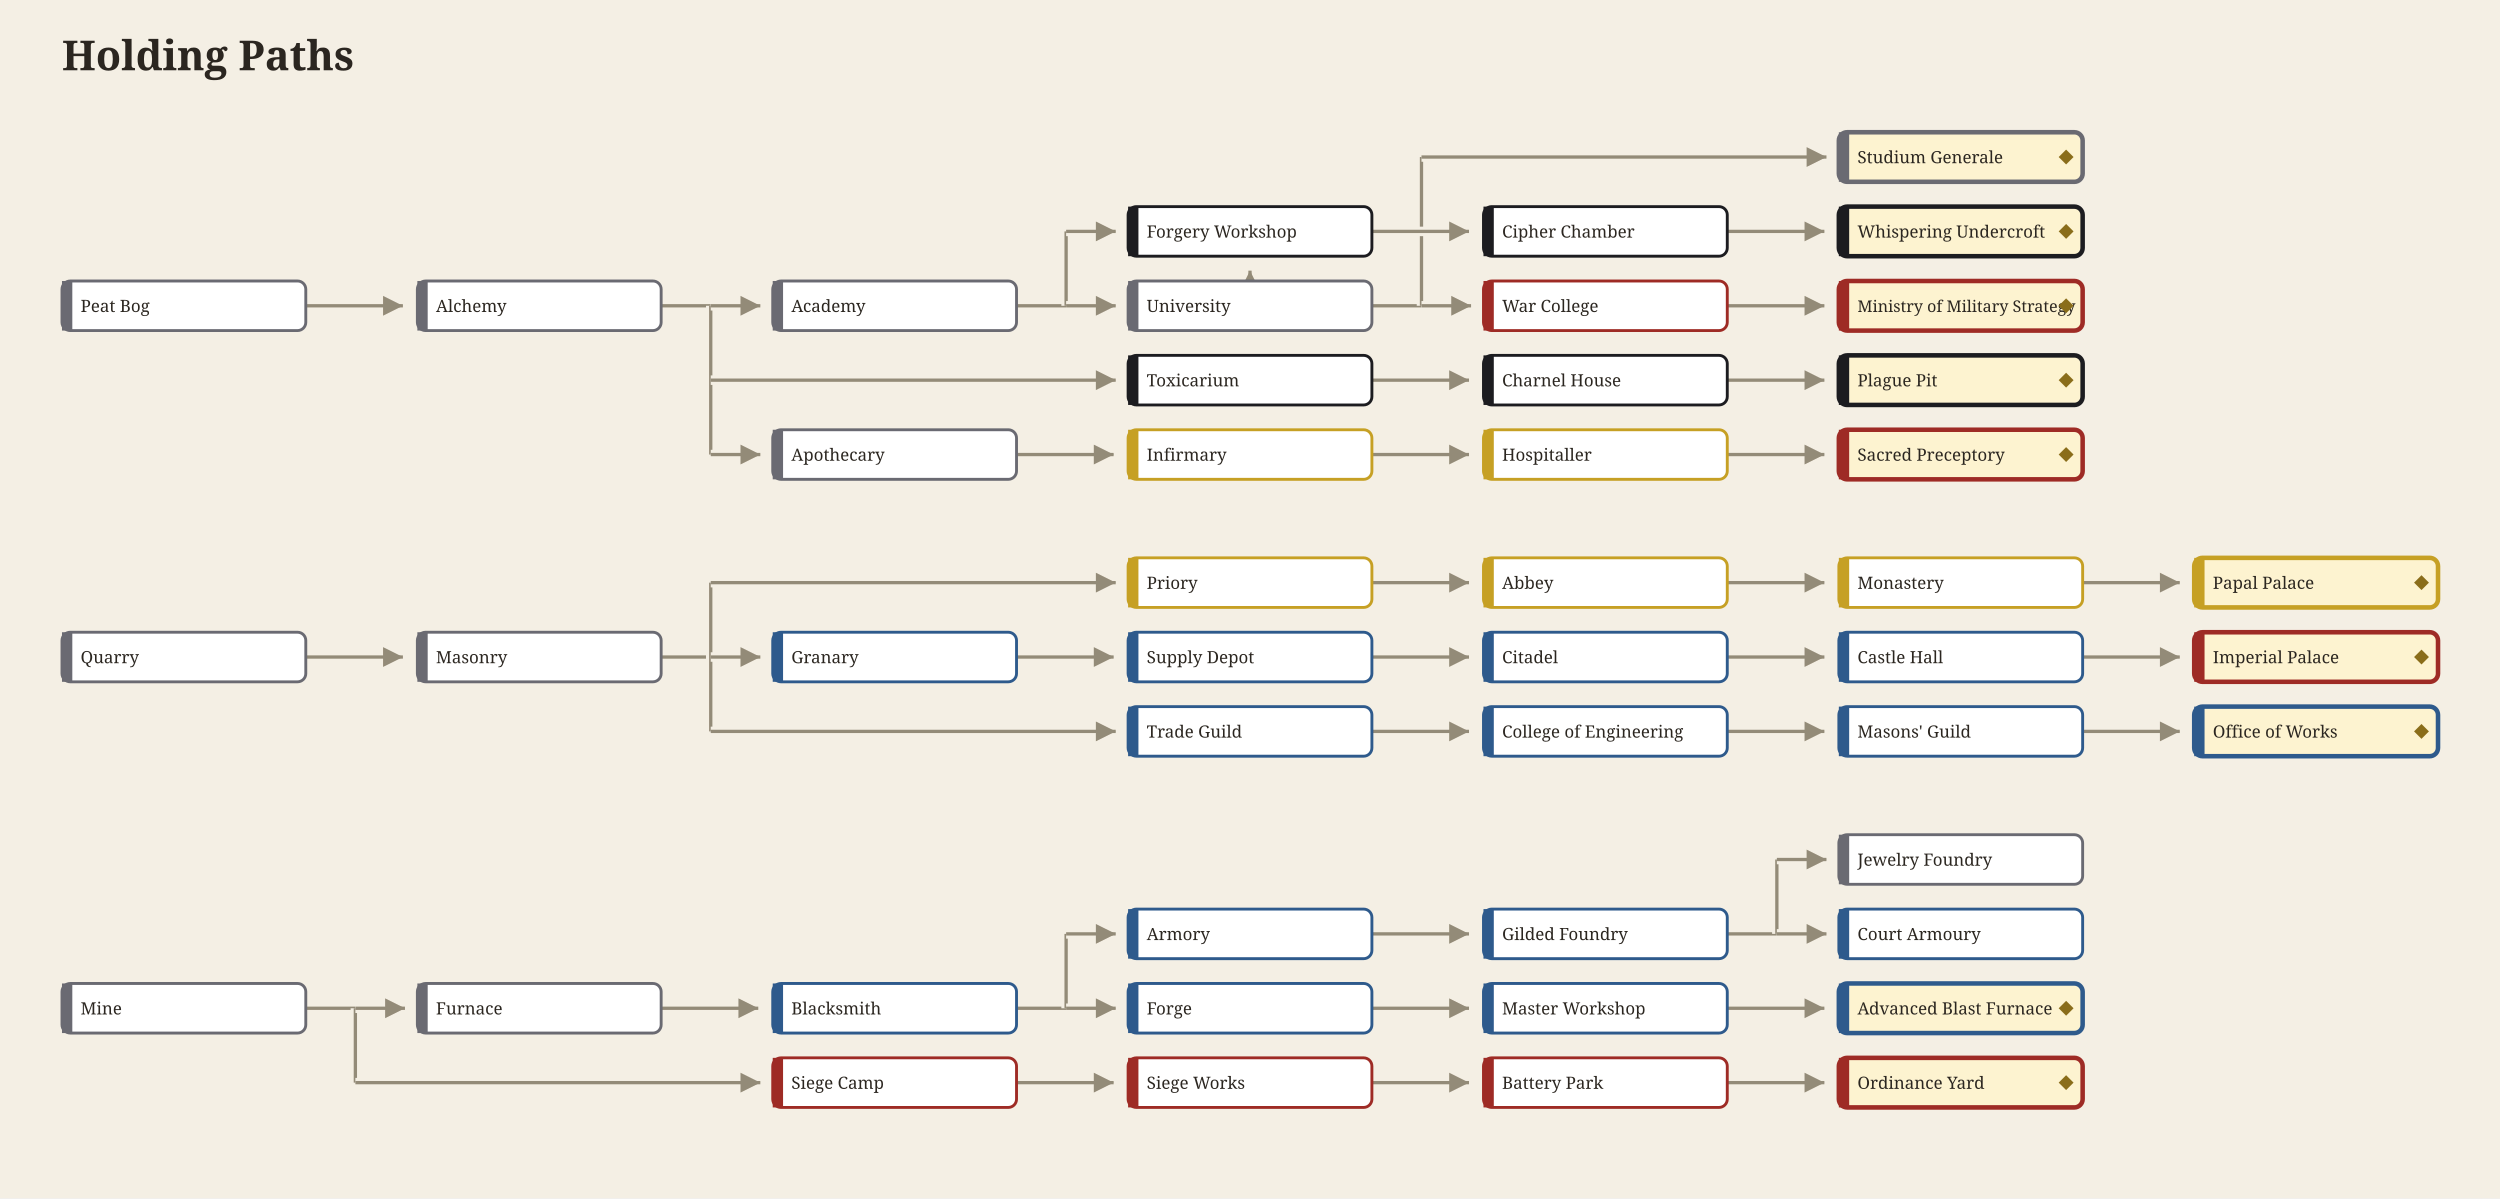
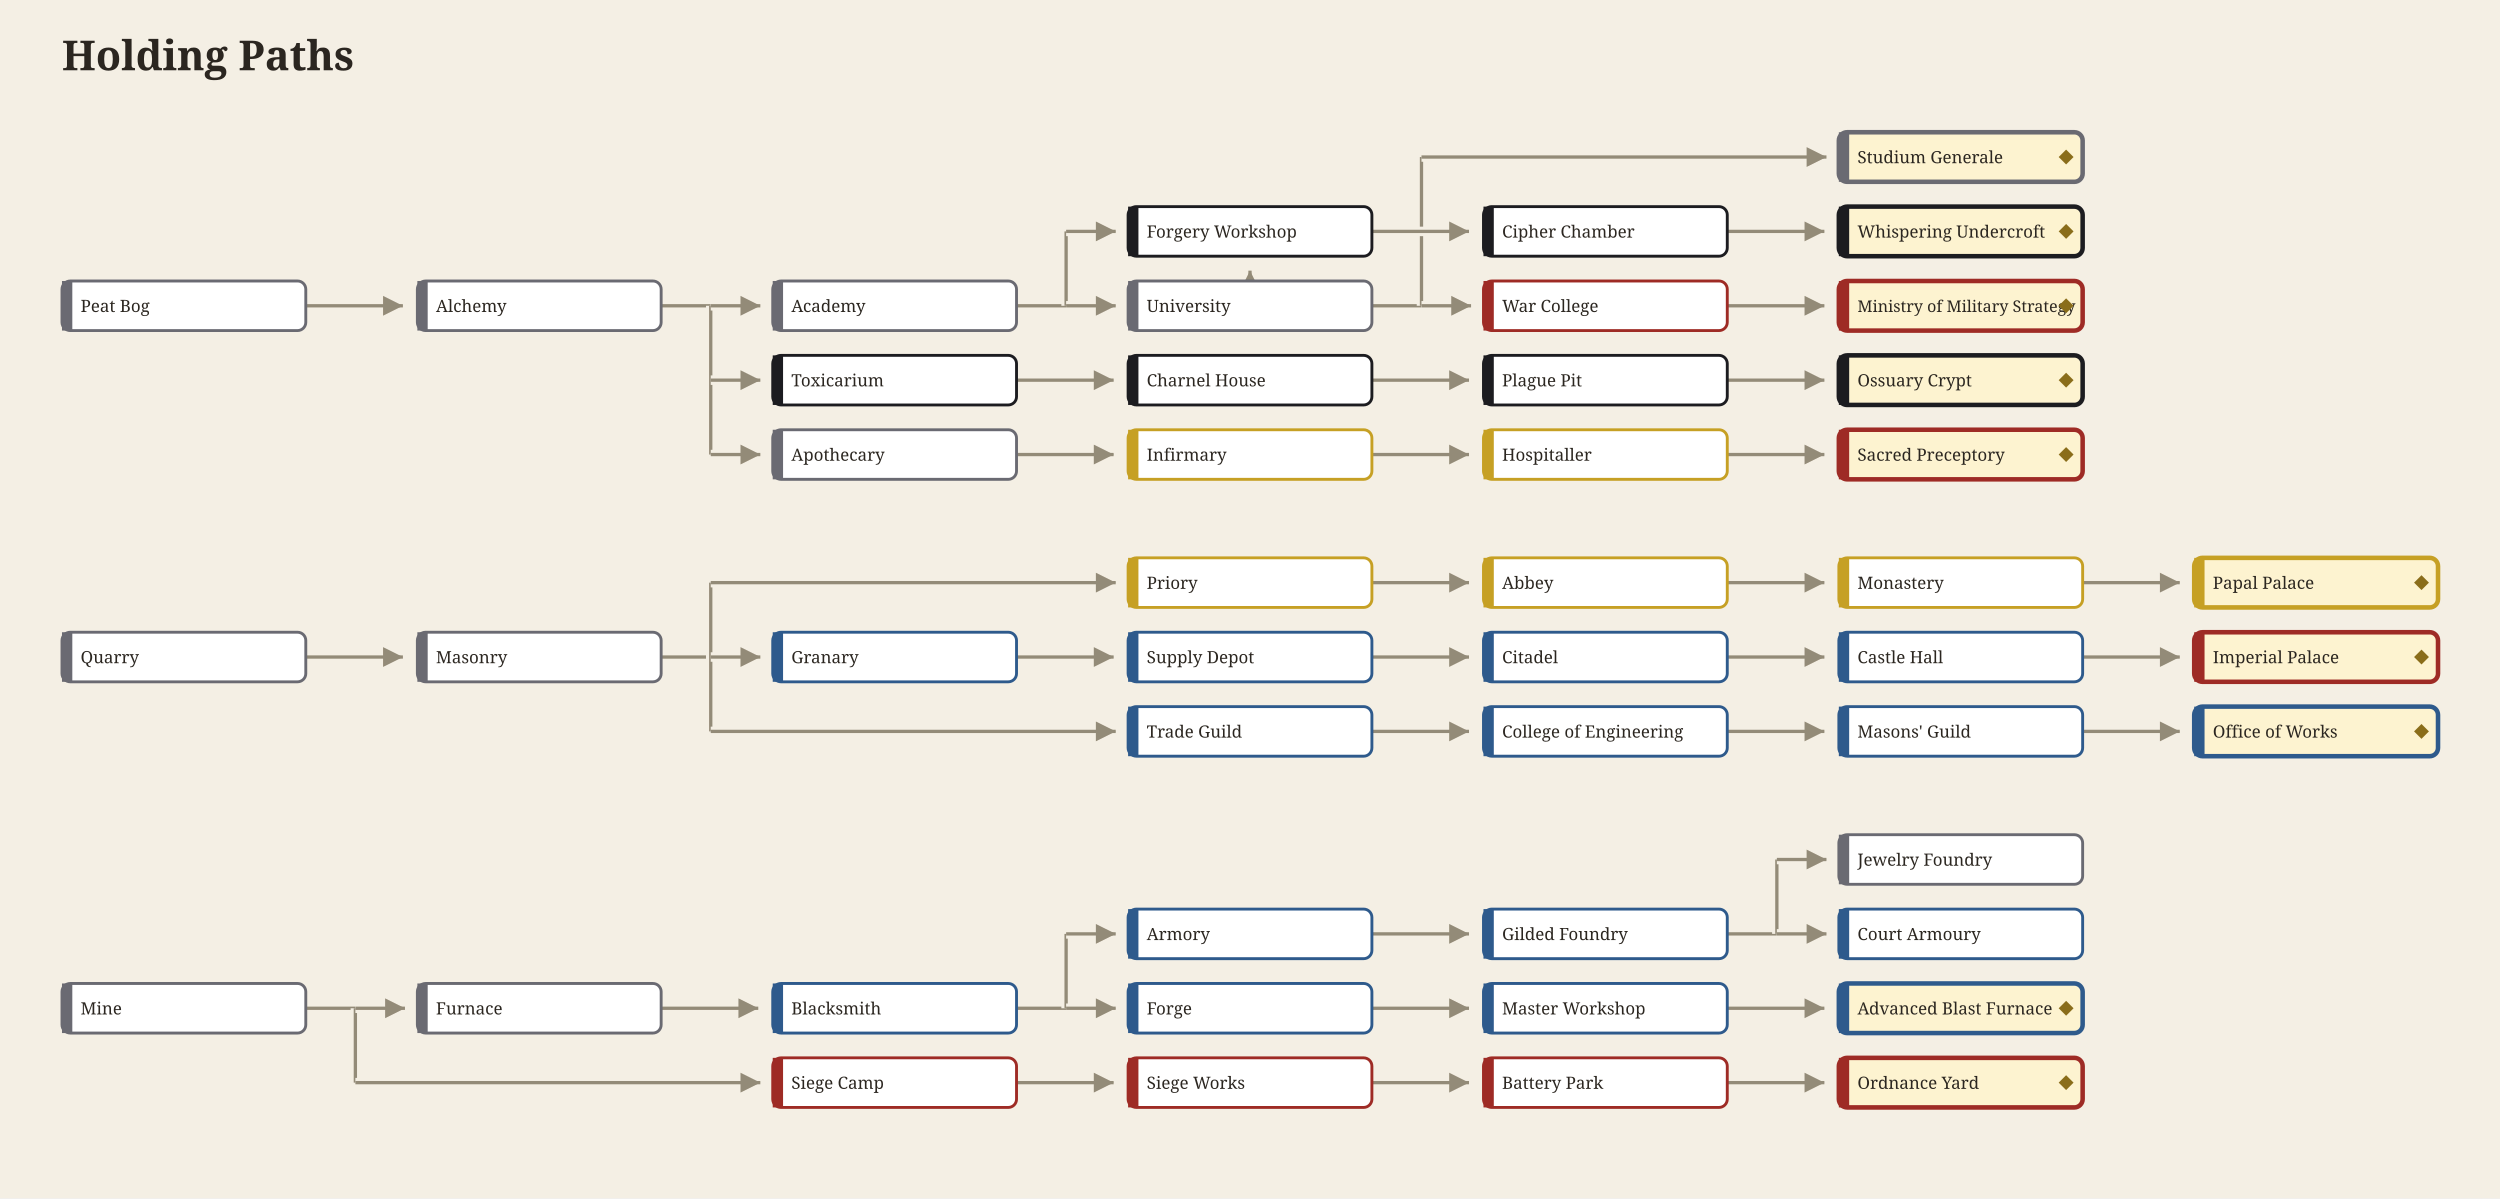
<svg xmlns="http://www.w3.org/2000/svg" width="1210" height="580" viewBox="0 0 1210 580" font-family="Georgia, serif">
  <rect width="1210" height="580" fill="#f4efe4" />
  <defs>
    <marker id="arw-2E5A8C" markerWidth="7" markerHeight="7" refX="6" refY="3" orient="auto">
      <path d="M0,0 L6,3 L0,6 Z" fill="#2E5A8C" />
    </marker>
    <marker id="arw-9E2B25" markerWidth="7" markerHeight="7" refX="6" refY="3" orient="auto">
      <path d="M0,0 L6,3 L0,6 Z" fill="#9E2B25" />
    </marker>
    <marker id="arw-1c9c8c" markerWidth="7" markerHeight="7" refX="6" refY="3" orient="auto">
      <path d="M0,0 L6,3 L0,6 Z" fill="#1c9c8c" />
    </marker>
    <marker id="arw-C6A024" markerWidth="7" markerHeight="7" refX="6" refY="3" orient="auto">
      <path d="M0,0 L6,3 L0,6 Z" fill="#C6A024" />
    </marker>
    <marker id="arw-6A3D8F" markerWidth="7" markerHeight="7" refX="6" refY="3" orient="auto">
      <path d="M0,0 L6,3 L0,6 Z" fill="#6A3D8F" />
    </marker>
    <marker id="arw-CC6A1A" markerWidth="7" markerHeight="7" refX="6" refY="3" orient="auto">
      <path d="M0,0 L6,3 L0,6 Z" fill="#CC6A1A" />
    </marker>
    <marker id="arw-3a7d3a" markerWidth="7" markerHeight="7" refX="6" refY="3" orient="auto">
      <path d="M0,0 L6,3 L0,6 Z" fill="#3a7d3a" />
    </marker>
    <marker id="arw-b5347a" markerWidth="7" markerHeight="7" refX="6" refY="3" orient="auto">
      <path d="M0,0 L6,3 L0,6 Z" fill="#b5347a" />
    </marker>
    <marker id="arw-2b6f9e" markerWidth="7" markerHeight="7" refX="6" refY="3" orient="auto">
      <path d="M0,0 L6,3 L0,6 Z" fill="#2b6f9e" />
    </marker>
    <marker id="arw-8a6d1a" markerWidth="7" markerHeight="7" refX="6" refY="3" orient="auto">
      <path d="M0,0 L6,3 L0,6 Z" fill="#8a6d1a" />
    </marker>
    <marker id="arw-5f5647" markerWidth="7" markerHeight="7" refX="6" refY="3" orient="auto">
      <path d="M0,0 L6,3 L0,6 Z" fill="#5f5647" />
    </marker>
    <marker id="arw-7a2ea0" markerWidth="7" markerHeight="7" refX="6" refY="3" orient="auto">
      <path d="M0,0 L6,3 L0,6 Z" fill="#7a2ea0" />
    </marker>
    <marker id="arw-0f8a7e" markerWidth="7" markerHeight="7" refX="6" refY="3" orient="auto">
      <path d="M0,0 L6,3 L0,6 Z" fill="#0f8a7e" />
    </marker>
    <marker id="arw-a83232" markerWidth="7" markerHeight="7" refX="6" refY="3" orient="auto">
      <path d="M0,0 L6,3 L0,6 Z" fill="#a83232" />
    </marker>
    <marker id="arw-8f8672" markerWidth="7" markerHeight="7" refX="6" refY="3" orient="auto">
      <path d="M0,0 L6,3 L0,6 Z" fill="#8f8672" />
    </marker>
  </defs>
  <text x="30" y="34" font-size="20" font-weight="bold" fill="#2b2620">Holding Paths</text>
  <path d="M148,148 L195,148" fill="none" stroke="#f4efe4" stroke-width="4.6" opacity="1" />
  <path d="M148,148 L195,148" fill="none" stroke="#8f8672" stroke-width="1.6" opacity="0.95" marker-end="url(#arw-8f8672)" />
  <path d="M320,148 L344,148" fill="none" stroke="#f4efe4" stroke-width="4.6" opacity="1" />
  <path d="M320,148 L344,148" fill="none" stroke="#8f8672" stroke-width="1.6" opacity="0.95" />
  <path d="M344,148 L344,220" fill="none" stroke="#f4efe4" stroke-width="4.6" opacity="1" />
  <path d="M344,148 L344,220" fill="none" stroke="#8f8672" stroke-width="1.6" opacity="0.95" />
  <path d="M344,148 L368,148" fill="none" stroke="#f4efe4" stroke-width="4.6" opacity="1" />
  <path d="M344,148 L368,148" fill="none" stroke="#8f8672" stroke-width="1.6" opacity="0.95" marker-end="url(#arw-8f8672)" />
  <path d="M344,220 L368,220" fill="none" stroke="#f4efe4" stroke-width="4.6" opacity="1" />
  <path d="M344,220 L368,220" fill="none" stroke="#8f8672" stroke-width="1.6" opacity="0.95" marker-end="url(#arw-8f8672)" />
-   <path d="M344,184 L540,184" fill="none" stroke="#f4efe4" stroke-width="4.6" opacity="1" />
-   <path d="M344,184 L540,184" fill="none" stroke="#8f8672" stroke-width="1.6" opacity="0.95" marker-end="url(#arw-8f8672)" />
+   <path d="M344,184 L368,184" fill="none" stroke="#f4efe4" stroke-width="4.6" opacity="1" />
+   <path d="M344,184 L368,184" fill="none" stroke="#8f8672" stroke-width="1.6" opacity="0.95" marker-end="url(#arw-8f8672)" />
  <path d="M492,148 L516,148" fill="none" stroke="#f4efe4" stroke-width="4.6" opacity="1" />
  <path d="M492,148 L516,148" fill="none" stroke="#8f8672" stroke-width="1.6" opacity="0.95" />
  <path d="M516,112 L516,148" fill="none" stroke="#f4efe4" stroke-width="4.6" opacity="1" />
  <path d="M516,112 L516,148" fill="none" stroke="#8f8672" stroke-width="1.6" opacity="0.95" />
  <path d="M516,148 L540,148" fill="none" stroke="#f4efe4" stroke-width="4.6" opacity="1" />
  <path d="M516,148 L540,148" fill="none" stroke="#8f8672" stroke-width="1.6" opacity="0.95" marker-end="url(#arw-8f8672)" />
  <path d="M516,112 L540,112" fill="none" stroke="#f4efe4" stroke-width="4.6" opacity="1" />
  <path d="M516,112 L540,112" fill="none" stroke="#8f8672" stroke-width="1.6" opacity="0.95" marker-end="url(#arw-8f8672)" />
+   <path d="M492,184 L539,184" fill="none" stroke="#f4efe4" stroke-width="4.6" opacity="1" />
+   <path d="M492,184 L539,184" fill="none" stroke="#8f8672" stroke-width="1.6" opacity="0.95" marker-end="url(#arw-8f8672)" />
  <path d="M492,220 L539,220" fill="none" stroke="#f4efe4" stroke-width="4.6" opacity="1" />
  <path d="M492,220 L539,220" fill="none" stroke="#8f8672" stroke-width="1.6" opacity="0.95" marker-end="url(#arw-8f8672)" />
  <path d="M664,148 L688,148" fill="none" stroke="#f4efe4" stroke-width="4.6" opacity="1" />
  <path d="M664,148 L688,148" fill="none" stroke="#8f8672" stroke-width="1.6" opacity="0.95" />
  <path d="M688,76 L688,148" fill="none" stroke="#f4efe4" stroke-width="4.6" opacity="1" />
  <path d="M688,76 L688,148" fill="none" stroke="#8f8672" stroke-width="1.6" opacity="0.95" />
  <path d="M688,148 L712,148" fill="none" stroke="#f4efe4" stroke-width="4.6" opacity="1" />
  <path d="M688,148 L712,148" fill="none" stroke="#8f8672" stroke-width="1.6" opacity="0.95" marker-end="url(#arw-8f8672)" />
  <path d="M688,76 L884,76" fill="none" stroke="#f4efe4" stroke-width="4.6" opacity="1" />
  <path d="M688,76 L884,76" fill="none" stroke="#8f8672" stroke-width="1.6" opacity="0.95" marker-end="url(#arw-8f8672)" />
  <path d="M664,184 L711,184" fill="none" stroke="#f4efe4" stroke-width="4.6" opacity="1" />
  <path d="M664,184 L711,184" fill="none" stroke="#8f8672" stroke-width="1.6" opacity="0.95" marker-end="url(#arw-8f8672)" />
  <path d="M664,220 L711,220" fill="none" stroke="#f4efe4" stroke-width="4.6" opacity="1" />
  <path d="M664,220 L711,220" fill="none" stroke="#8f8672" stroke-width="1.6" opacity="0.95" marker-end="url(#arw-8f8672)" />
  <path d="M664,112 L711,112" fill="none" stroke="#f4efe4" stroke-width="4.6" opacity="1" />
  <path d="M664,112 L711,112" fill="none" stroke="#8f8672" stroke-width="1.6" opacity="0.95" marker-end="url(#arw-8f8672)" />
  <path d="M836,148 L883,148" fill="none" stroke="#f4efe4" stroke-width="4.6" opacity="1" />
  <path d="M836,148 L883,148" fill="none" stroke="#8f8672" stroke-width="1.6" opacity="0.95" marker-end="url(#arw-8f8672)" />
  <path d="M836,184 L883,184" fill="none" stroke="#f4efe4" stroke-width="4.6" opacity="1" />
  <path d="M836,184 L883,184" fill="none" stroke="#8f8672" stroke-width="1.6" opacity="0.95" marker-end="url(#arw-8f8672)" />
  <path d="M836,220 L883,220" fill="none" stroke="#f4efe4" stroke-width="4.6" opacity="1" />
  <path d="M836,220 L883,220" fill="none" stroke="#8f8672" stroke-width="1.6" opacity="0.95" marker-end="url(#arw-8f8672)" />
  <path d="M836,112 L883,112" fill="none" stroke="#f4efe4" stroke-width="4.6" opacity="1" />
  <path d="M836,112 L883,112" fill="none" stroke="#8f8672" stroke-width="1.6" opacity="0.95" marker-end="url(#arw-8f8672)" />
  <path d="M605,136 L605,131" fill="none" stroke="#f4efe4" stroke-width="4.6" opacity="1" />
  <path d="M605,136 L605,131" fill="none" stroke="#8f8672" stroke-width="1.6" opacity="0.95" marker-end="url(#arw-8f8672)" />
  <rect x="30" y="136" width="118" height="24" rx="4" fill="#ffffff" stroke="#6a6a72" stroke-width="1.4" />
  <rect x="30" y="136" width="5" height="24" fill="#6a6a72" />
  <text x="39" y="151" font-size="8.2" fill="#2b2620">Peat Bog</text>
  <rect x="202" y="136" width="118" height="24" rx="4" fill="#ffffff" stroke="#6a6a72" stroke-width="1.4" />
  <rect x="202" y="136" width="5" height="24" fill="#6a6a72" />
  <text x="211" y="151" font-size="8.2" fill="#2b2620">Alchemy</text>
  <rect x="374" y="136" width="118" height="24" rx="4" fill="#ffffff" stroke="#6a6a72" stroke-width="1.4" />
  <rect x="374" y="136" width="5" height="24" fill="#6a6a72" />
  <text x="383" y="151" font-size="8.2" fill="#2b2620">Academy</text>
+   <rect x="374" y="172" width="118" height="24" rx="4" fill="#ffffff" stroke="#1c1c20" stroke-width="1.4" />
+   <rect x="374" y="172" width="5" height="24" fill="#1c1c20" />
+   <text x="383" y="187" font-size="8.2" fill="#2b2620">Toxicarium</text>
  <rect x="374" y="208" width="118" height="24" rx="4" fill="#ffffff" stroke="#6a6a72" stroke-width="1.4" />
  <rect x="374" y="208" width="5" height="24" fill="#6a6a72" />
  <text x="383" y="223" font-size="8.2" fill="#2b2620">Apothecary</text>
  <rect x="546" y="136" width="118" height="24" rx="4" fill="#ffffff" stroke="#6a6a72" stroke-width="1.4" />
  <rect x="546" y="136" width="5" height="24" fill="#6a6a72" />
  <text x="555" y="151" font-size="8.2" fill="#2b2620">University</text>
  <rect x="546" y="172" width="118" height="24" rx="4" fill="#ffffff" stroke="#1c1c20" stroke-width="1.4" />
  <rect x="546" y="172" width="5" height="24" fill="#1c1c20" />
-   <text x="555" y="187" font-size="8.2" fill="#2b2620">Toxicarium</text>
+   <text x="555" y="187" font-size="8.2" fill="#2b2620">Charnel House</text>
  <rect x="546" y="208" width="118" height="24" rx="4" fill="#ffffff" stroke="#C6A024" stroke-width="1.4" />
  <rect x="546" y="208" width="5" height="24" fill="#C6A024" />
  <text x="555" y="223" font-size="8.2" fill="#2b2620">Infirmary</text>
  <rect x="546" y="100" width="118" height="24" rx="4" fill="#ffffff" stroke="#1c1c20" stroke-width="1.4" />
  <rect x="546" y="100" width="5" height="24" fill="#1c1c20" />
  <text x="555" y="115" font-size="8.2" fill="#2b2620">Forgery Workshop</text>
  <rect x="718" y="136" width="118" height="24" rx="4" fill="#ffffff" stroke="#9E2B25" stroke-width="1.4" />
  <rect x="718" y="136" width="5" height="24" fill="#9E2B25" />
  <text x="727" y="151" font-size="8.2" fill="#2b2620">War College</text>
  <rect x="718" y="172" width="118" height="24" rx="4" fill="#ffffff" stroke="#1c1c20" stroke-width="1.4" />
  <rect x="718" y="172" width="5" height="24" fill="#1c1c20" />
-   <text x="727" y="187" font-size="8.2" fill="#2b2620">Charnel House</text>
+   <text x="727" y="187" font-size="8.2" fill="#2b2620">Plague Pit</text>
  <rect x="718" y="208" width="118" height="24" rx="4" fill="#ffffff" stroke="#C6A024" stroke-width="1.4" />
  <rect x="718" y="208" width="5" height="24" fill="#C6A024" />
  <text x="727" y="223" font-size="8.2" fill="#2b2620">Hospitaller</text>
  <rect x="718" y="100" width="118" height="24" rx="4" fill="#ffffff" stroke="#1c1c20" stroke-width="1.4" />
  <rect x="718" y="100" width="5" height="24" fill="#1c1c20" />
  <text x="727" y="115" font-size="8.2" fill="#2b2620">Cipher Chamber</text>
  <rect x="890" y="136" width="118" height="24" rx="4" fill="#fdf3d0" stroke="#9E2B25" stroke-width="2.2" />
  <rect x="890" y="136" width="5" height="24" fill="#9E2B25" />
  <text x="899" y="151" font-size="7.8" fill="#2b2620">Ministry of Military Strategy</text>
  <polygon points="1000.0,144.4 1003.6,148.0 1000.0,151.6 996.4,148.0" fill="#8a6d1a" />
  <rect x="890" y="172" width="118" height="24" rx="4" fill="#fdf3d0" stroke="#1c1c20" stroke-width="2.2" />
  <rect x="890" y="172" width="5" height="24" fill="#1c1c20" />
-   <text x="899" y="187" font-size="8.2" fill="#2b2620">Plague Pit</text>
+   <text x="899" y="187" font-size="8.2" fill="#2b2620">Ossuary Crypt</text>
  <polygon points="1000.0,180.4 1003.6,184.0 1000.0,187.6 996.4,184.0" fill="#8a6d1a" />
  <rect x="890" y="208" width="118" height="24" rx="4" fill="#fdf3d0" stroke="#9E2B25" stroke-width="2.2" />
  <rect x="890" y="208" width="5" height="24" fill="#9E2B25" />
  <text x="899" y="223" font-size="8.2" fill="#2b2620">Sacred Preceptory</text>
  <polygon points="1000.0,216.4 1003.6,220.0 1000.0,223.6 996.4,220.0" fill="#8a6d1a" />
  <rect x="890" y="64" width="118" height="24" rx="4" fill="#fdf3d0" stroke="#6a6a72" stroke-width="2.2" />
  <rect x="890" y="64" width="5" height="24" fill="#6a6a72" />
  <text x="899" y="79" font-size="8.2" fill="#2b2620">Studium Generale</text>
  <polygon points="1000.0,72.4 1003.6,76.0 1000.0,79.6 996.4,76.0" fill="#8a6d1a" />
  <rect x="890" y="100" width="118" height="24" rx="4" fill="#fdf3d0" stroke="#1c1c20" stroke-width="2.2" />
  <rect x="890" y="100" width="5" height="24" fill="#1c1c20" />
  <text x="899" y="115" font-size="8.2" fill="#2b2620">Whispering Undercroft</text>
  <polygon points="1000.0,108.4 1003.6,112.0 1000.0,115.6 996.4,112.0" fill="#8a6d1a" />
  <path d="M148,318 L195,318" fill="none" stroke="#f4efe4" stroke-width="4.6" opacity="1" />
  <path d="M148,318 L195,318" fill="none" stroke="#8f8672" stroke-width="1.6" opacity="0.95" marker-end="url(#arw-8f8672)" />
  <path d="M320,318 L344,318" fill="none" stroke="#f4efe4" stroke-width="4.6" opacity="1" />
  <path d="M320,318 L344,318" fill="none" stroke="#8f8672" stroke-width="1.6" opacity="0.95" />
  <path d="M344,282 L344,354" fill="none" stroke="#f4efe4" stroke-width="4.6" opacity="1" />
  <path d="M344,282 L344,354" fill="none" stroke="#8f8672" stroke-width="1.6" opacity="0.95" />
  <path d="M344,282 L540,282" fill="none" stroke="#f4efe4" stroke-width="4.6" opacity="1" />
  <path d="M344,282 L540,282" fill="none" stroke="#8f8672" stroke-width="1.6" opacity="0.95" marker-end="url(#arw-8f8672)" />
  <path d="M344,318 L368,318" fill="none" stroke="#f4efe4" stroke-width="4.6" opacity="1" />
  <path d="M344,318 L368,318" fill="none" stroke="#8f8672" stroke-width="1.6" opacity="0.95" marker-end="url(#arw-8f8672)" />
  <path d="M344,354 L540,354" fill="none" stroke="#f4efe4" stroke-width="4.6" opacity="1" />
  <path d="M344,354 L540,354" fill="none" stroke="#8f8672" stroke-width="1.6" opacity="0.95" marker-end="url(#arw-8f8672)" />
  <path d="M492,318 L539,318" fill="none" stroke="#f4efe4" stroke-width="4.6" opacity="1" />
  <path d="M492,318 L539,318" fill="none" stroke="#8f8672" stroke-width="1.6" opacity="0.95" marker-end="url(#arw-8f8672)" />
  <path d="M664,318 L711,318" fill="none" stroke="#f4efe4" stroke-width="4.6" opacity="1" />
  <path d="M664,318 L711,318" fill="none" stroke="#8f8672" stroke-width="1.6" opacity="0.95" marker-end="url(#arw-8f8672)" />
  <path d="M664,354 L711,354" fill="none" stroke="#f4efe4" stroke-width="4.6" opacity="1" />
  <path d="M664,354 L711,354" fill="none" stroke="#8f8672" stroke-width="1.6" opacity="0.95" marker-end="url(#arw-8f8672)" />
  <path d="M664,282 L711,282" fill="none" stroke="#f4efe4" stroke-width="4.6" opacity="1" />
  <path d="M664,282 L711,282" fill="none" stroke="#8f8672" stroke-width="1.6" opacity="0.95" marker-end="url(#arw-8f8672)" />
  <path d="M836,318 L883,318" fill="none" stroke="#f4efe4" stroke-width="4.6" opacity="1" />
  <path d="M836,318 L883,318" fill="none" stroke="#8f8672" stroke-width="1.6" opacity="0.95" marker-end="url(#arw-8f8672)" />
  <path d="M836,354 L883,354" fill="none" stroke="#f4efe4" stroke-width="4.6" opacity="1" />
  <path d="M836,354 L883,354" fill="none" stroke="#8f8672" stroke-width="1.6" opacity="0.95" marker-end="url(#arw-8f8672)" />
  <path d="M836,282 L883,282" fill="none" stroke="#f4efe4" stroke-width="4.6" opacity="1" />
  <path d="M836,282 L883,282" fill="none" stroke="#8f8672" stroke-width="1.6" opacity="0.95" marker-end="url(#arw-8f8672)" />
  <path d="M1008,318 L1055,318" fill="none" stroke="#f4efe4" stroke-width="4.6" opacity="1" />
  <path d="M1008,318 L1055,318" fill="none" stroke="#8f8672" stroke-width="1.6" opacity="0.95" marker-end="url(#arw-8f8672)" />
  <path d="M1008,354 L1055,354" fill="none" stroke="#f4efe4" stroke-width="4.6" opacity="1" />
  <path d="M1008,354 L1055,354" fill="none" stroke="#8f8672" stroke-width="1.6" opacity="0.95" marker-end="url(#arw-8f8672)" />
  <path d="M1008,282 L1055,282" fill="none" stroke="#f4efe4" stroke-width="4.6" opacity="1" />
  <path d="M1008,282 L1055,282" fill="none" stroke="#8f8672" stroke-width="1.6" opacity="0.95" marker-end="url(#arw-8f8672)" />
  <rect x="30" y="306" width="118" height="24" rx="4" fill="#ffffff" stroke="#6a6a72" stroke-width="1.4" />
  <rect x="30" y="306" width="5" height="24" fill="#6a6a72" />
  <text x="39" y="321" font-size="8.2" fill="#2b2620">Quarry</text>
  <rect x="202" y="306" width="118" height="24" rx="4" fill="#ffffff" stroke="#6a6a72" stroke-width="1.4" />
  <rect x="202" y="306" width="5" height="24" fill="#6a6a72" />
  <text x="211" y="321" font-size="8.2" fill="#2b2620">Masonry</text>
  <rect x="374" y="306" width="118" height="24" rx="4" fill="#ffffff" stroke="#2E5A8C" stroke-width="1.4" />
  <rect x="374" y="306" width="5" height="24" fill="#2E5A8C" />
  <text x="383" y="321" font-size="8.2" fill="#2b2620">Granary</text>
  <rect x="546" y="306" width="118" height="24" rx="4" fill="#ffffff" stroke="#2E5A8C" stroke-width="1.4" />
  <rect x="546" y="306" width="5" height="24" fill="#2E5A8C" />
  <text x="555" y="321" font-size="8.2" fill="#2b2620">Supply Depot</text>
  <rect x="546" y="342" width="118" height="24" rx="4" fill="#ffffff" stroke="#2E5A8C" stroke-width="1.4" />
  <rect x="546" y="342" width="5" height="24" fill="#2E5A8C" />
  <text x="555" y="357" font-size="8.2" fill="#2b2620">Trade Guild</text>
  <rect x="546" y="270" width="118" height="24" rx="4" fill="#ffffff" stroke="#C6A024" stroke-width="1.4" />
  <rect x="546" y="270" width="5" height="24" fill="#C6A024" />
  <text x="555" y="285" font-size="8.2" fill="#2b2620">Priory</text>
  <rect x="718" y="306" width="118" height="24" rx="4" fill="#ffffff" stroke="#2E5A8C" stroke-width="1.4" />
  <rect x="718" y="306" width="5" height="24" fill="#2E5A8C" />
  <text x="727" y="321" font-size="8.2" fill="#2b2620">Citadel</text>
  <rect x="718" y="342" width="118" height="24" rx="4" fill="#ffffff" stroke="#2E5A8C" stroke-width="1.4" />
  <rect x="718" y="342" width="5" height="24" fill="#2E5A8C" />
  <text x="727" y="357" font-size="8.2" fill="#2b2620">College of Engineering</text>
  <rect x="718" y="270" width="118" height="24" rx="4" fill="#ffffff" stroke="#C6A024" stroke-width="1.4" />
  <rect x="718" y="270" width="5" height="24" fill="#C6A024" />
  <text x="727" y="285" font-size="8.2" fill="#2b2620">Abbey</text>
  <rect x="890" y="306" width="118" height="24" rx="4" fill="#ffffff" stroke="#2E5A8C" stroke-width="1.4" />
  <rect x="890" y="306" width="5" height="24" fill="#2E5A8C" />
  <text x="899" y="321" font-size="8.2" fill="#2b2620">Castle Hall</text>
  <rect x="890" y="342" width="118" height="24" rx="4" fill="#ffffff" stroke="#2E5A8C" stroke-width="1.4" />
  <rect x="890" y="342" width="5" height="24" fill="#2E5A8C" />
  <text x="899" y="357" font-size="8.2" fill="#2b2620">Masons' Guild</text>
  <rect x="890" y="270" width="118" height="24" rx="4" fill="#ffffff" stroke="#C6A024" stroke-width="1.4" />
  <rect x="890" y="270" width="5" height="24" fill="#C6A024" />
  <text x="899" y="285" font-size="8.2" fill="#2b2620">Monastery</text>
  <rect x="1062" y="306" width="118" height="24" rx="4" fill="#fdf3d0" stroke="#9E2B25" stroke-width="2.2" />
  <rect x="1062" y="306" width="5" height="24" fill="#9E2B25" />
  <text x="1071" y="321" font-size="8.2" fill="#2b2620">Imperial Palace</text>
  <polygon points="1172.0,314.4 1175.6,318.0 1172.0,321.6 1168.4,318.0" fill="#8a6d1a" />
  <rect x="1062" y="342" width="118" height="24" rx="4" fill="#fdf3d0" stroke="#2E5A8C" stroke-width="2.2" />
  <rect x="1062" y="342" width="5" height="24" fill="#2E5A8C" />
  <text x="1071" y="357" font-size="8.2" fill="#2b2620">Office of Works</text>
  <polygon points="1172.0,350.4 1175.6,354.0 1172.0,357.6 1168.4,354.0" fill="#8a6d1a" />
  <rect x="1062" y="270" width="118" height="24" rx="4" fill="#fdf3d0" stroke="#C6A024" stroke-width="2.2" />
  <rect x="1062" y="270" width="5" height="24" fill="#C6A024" />
  <text x="1071" y="285" font-size="8.2" fill="#2b2620">Papal Palace</text>
  <polygon points="1172.0,278.4 1175.6,282.0 1172.0,285.6 1168.4,282.0" fill="#8a6d1a" />
  <path d="M148,488 L172,488" fill="none" stroke="#f4efe4" stroke-width="4.6" opacity="1" />
  <path d="M148,488 L172,488" fill="none" stroke="#8f8672" stroke-width="1.6" opacity="0.95" />
  <path d="M172,488 L172,524" fill="none" stroke="#f4efe4" stroke-width="4.6" opacity="1" />
  <path d="M172,488 L172,524" fill="none" stroke="#8f8672" stroke-width="1.6" opacity="0.95" />
  <path d="M172,488 L196,488" fill="none" stroke="#f4efe4" stroke-width="4.6" opacity="1" />
  <path d="M172,488 L196,488" fill="none" stroke="#8f8672" stroke-width="1.6" opacity="0.95" marker-end="url(#arw-8f8672)" />
  <path d="M172,524 L368,524" fill="none" stroke="#f4efe4" stroke-width="4.6" opacity="1" />
  <path d="M172,524 L368,524" fill="none" stroke="#8f8672" stroke-width="1.6" opacity="0.95" marker-end="url(#arw-8f8672)" />
  <path d="M320,488 L367,488" fill="none" stroke="#f4efe4" stroke-width="4.6" opacity="1" />
  <path d="M320,488 L367,488" fill="none" stroke="#8f8672" stroke-width="1.6" opacity="0.95" marker-end="url(#arw-8f8672)" />
  <path d="M492,488 L516,488" fill="none" stroke="#f4efe4" stroke-width="4.6" opacity="1" />
  <path d="M492,488 L516,488" fill="none" stroke="#8f8672" stroke-width="1.6" opacity="0.95" />
  <path d="M516,452 L516,488" fill="none" stroke="#f4efe4" stroke-width="4.6" opacity="1" />
  <path d="M516,452 L516,488" fill="none" stroke="#8f8672" stroke-width="1.6" opacity="0.95" />
  <path d="M516,452 L540,452" fill="none" stroke="#f4efe4" stroke-width="4.6" opacity="1" />
  <path d="M516,452 L540,452" fill="none" stroke="#8f8672" stroke-width="1.6" opacity="0.95" marker-end="url(#arw-8f8672)" />
  <path d="M516,488 L540,488" fill="none" stroke="#f4efe4" stroke-width="4.6" opacity="1" />
  <path d="M516,488 L540,488" fill="none" stroke="#8f8672" stroke-width="1.6" opacity="0.95" marker-end="url(#arw-8f8672)" />
  <path d="M492,524 L539,524" fill="none" stroke="#f4efe4" stroke-width="4.6" opacity="1" />
  <path d="M492,524 L539,524" fill="none" stroke="#8f8672" stroke-width="1.6" opacity="0.95" marker-end="url(#arw-8f8672)" />
  <path d="M664,488 L711,488" fill="none" stroke="#f4efe4" stroke-width="4.6" opacity="1" />
  <path d="M664,488 L711,488" fill="none" stroke="#8f8672" stroke-width="1.6" opacity="0.95" marker-end="url(#arw-8f8672)" />
  <path d="M664,524 L711,524" fill="none" stroke="#f4efe4" stroke-width="4.6" opacity="1" />
  <path d="M664,524 L711,524" fill="none" stroke="#8f8672" stroke-width="1.6" opacity="0.95" marker-end="url(#arw-8f8672)" />
  <path d="M664,452 L711,452" fill="none" stroke="#f4efe4" stroke-width="4.6" opacity="1" />
  <path d="M664,452 L711,452" fill="none" stroke="#8f8672" stroke-width="1.6" opacity="0.95" marker-end="url(#arw-8f8672)" />
  <path d="M836,488 L883,488" fill="none" stroke="#f4efe4" stroke-width="4.6" opacity="1" />
  <path d="M836,488 L883,488" fill="none" stroke="#8f8672" stroke-width="1.6" opacity="0.95" marker-end="url(#arw-8f8672)" />
  <path d="M836,524 L883,524" fill="none" stroke="#f4efe4" stroke-width="4.6" opacity="1" />
  <path d="M836,524 L883,524" fill="none" stroke="#8f8672" stroke-width="1.6" opacity="0.95" marker-end="url(#arw-8f8672)" />
  <path d="M836,452 L860,452" fill="none" stroke="#f4efe4" stroke-width="4.6" opacity="1" />
  <path d="M836,452 L860,452" fill="none" stroke="#8f8672" stroke-width="1.6" opacity="0.95" />
  <path d="M860,416 L860,452" fill="none" stroke="#f4efe4" stroke-width="4.6" opacity="1" />
  <path d="M860,416 L860,452" fill="none" stroke="#8f8672" stroke-width="1.6" opacity="0.95" />
  <path d="M860,416 L884,416" fill="none" stroke="#f4efe4" stroke-width="4.6" opacity="1" />
  <path d="M860,416 L884,416" fill="none" stroke="#8f8672" stroke-width="1.6" opacity="0.95" marker-end="url(#arw-8f8672)" />
  <path d="M860,452 L884,452" fill="none" stroke="#f4efe4" stroke-width="4.6" opacity="1" />
  <path d="M860,452 L884,452" fill="none" stroke="#8f8672" stroke-width="1.6" opacity="0.95" marker-end="url(#arw-8f8672)" />
  <rect x="30" y="476" width="118" height="24" rx="4" fill="#ffffff" stroke="#6a6a72" stroke-width="1.4" />
  <rect x="30" y="476" width="5" height="24" fill="#6a6a72" />
  <text x="39" y="491" font-size="8.2" fill="#2b2620">Mine</text>
  <rect x="202" y="476" width="118" height="24" rx="4" fill="#ffffff" stroke="#6a6a72" stroke-width="1.4" />
  <rect x="202" y="476" width="5" height="24" fill="#6a6a72" />
  <text x="211" y="491" font-size="8.2" fill="#2b2620">Furnace</text>
  <rect x="374" y="476" width="118" height="24" rx="4" fill="#ffffff" stroke="#2E5A8C" stroke-width="1.4" />
  <rect x="374" y="476" width="5" height="24" fill="#2E5A8C" />
  <text x="383" y="491" font-size="8.2" fill="#2b2620">Blacksmith</text>
  <rect x="374" y="512" width="118" height="24" rx="4" fill="#ffffff" stroke="#9E2B25" stroke-width="1.4" />
  <rect x="374" y="512" width="5" height="24" fill="#9E2B25" />
  <text x="383" y="527" font-size="8.2" fill="#2b2620">Siege Camp</text>
  <rect x="546" y="476" width="118" height="24" rx="4" fill="#ffffff" stroke="#2E5A8C" stroke-width="1.4" />
  <rect x="546" y="476" width="5" height="24" fill="#2E5A8C" />
  <text x="555" y="491" font-size="8.2" fill="#2b2620">Forge</text>
  <rect x="546" y="512" width="118" height="24" rx="4" fill="#ffffff" stroke="#9E2B25" stroke-width="1.4" />
  <rect x="546" y="512" width="5" height="24" fill="#9E2B25" />
  <text x="555" y="527" font-size="8.2" fill="#2b2620">Siege Works</text>
  <rect x="546" y="440" width="118" height="24" rx="4" fill="#ffffff" stroke="#2E5A8C" stroke-width="1.4" />
  <rect x="546" y="440" width="5" height="24" fill="#2E5A8C" />
  <text x="555" y="455" font-size="8.2" fill="#2b2620">Armory</text>
  <rect x="718" y="476" width="118" height="24" rx="4" fill="#ffffff" stroke="#2E5A8C" stroke-width="1.4" />
  <rect x="718" y="476" width="5" height="24" fill="#2E5A8C" />
  <text x="727" y="491" font-size="8.2" fill="#2b2620">Master Workshop</text>
  <rect x="718" y="512" width="118" height="24" rx="4" fill="#ffffff" stroke="#9E2B25" stroke-width="1.4" />
  <rect x="718" y="512" width="5" height="24" fill="#9E2B25" />
  <text x="727" y="527" font-size="8.2" fill="#2b2620">Battery Park</text>
  <rect x="718" y="440" width="118" height="24" rx="4" fill="#ffffff" stroke="#2E5A8C" stroke-width="1.4" />
  <rect x="718" y="440" width="5" height="24" fill="#2E5A8C" />
  <text x="727" y="455" font-size="8.2" fill="#2b2620">Gilded Foundry</text>
  <rect x="890" y="476" width="118" height="24" rx="4" fill="#fdf3d0" stroke="#2E5A8C" stroke-width="2.2" />
  <rect x="890" y="476" width="5" height="24" fill="#2E5A8C" />
  <text x="899" y="491" font-size="8.2" fill="#2b2620">Advanced Blast Furnace</text>
  <polygon points="1000.0,484.4 1003.6,488.0 1000.0,491.6 996.4,488.0" fill="#8a6d1a" />
  <rect x="890" y="512" width="118" height="24" rx="4" fill="#fdf3d0" stroke="#9E2B25" stroke-width="2.2" />
  <rect x="890" y="512" width="5" height="24" fill="#9E2B25" />
-   <text x="899" y="527" font-size="8.2" fill="#2b2620">Ordinance Yard</text>
+   <text x="899" y="527" font-size="8.2" fill="#2b2620">Ordnance Yard</text>
  <polygon points="1000.0,520.4 1003.6,524.0 1000.0,527.6 996.4,524.0" fill="#8a6d1a" />
  <rect x="890" y="440" width="118" height="24" rx="4" fill="#ffffff" stroke="#2E5A8C" stroke-width="1.4" />
  <rect x="890" y="440" width="5" height="24" fill="#2E5A8C" />
  <text x="899" y="455" font-size="8.2" fill="#2b2620">Court Armoury</text>
  <rect x="890" y="404" width="118" height="24" rx="4" fill="#ffffff" stroke="#6a6a72" stroke-width="1.4" />
  <rect x="890" y="404" width="5" height="24" fill="#6a6a72" />
  <text x="899" y="419" font-size="8.2" fill="#2b2620">Jewelry Foundry</text>
</svg>
